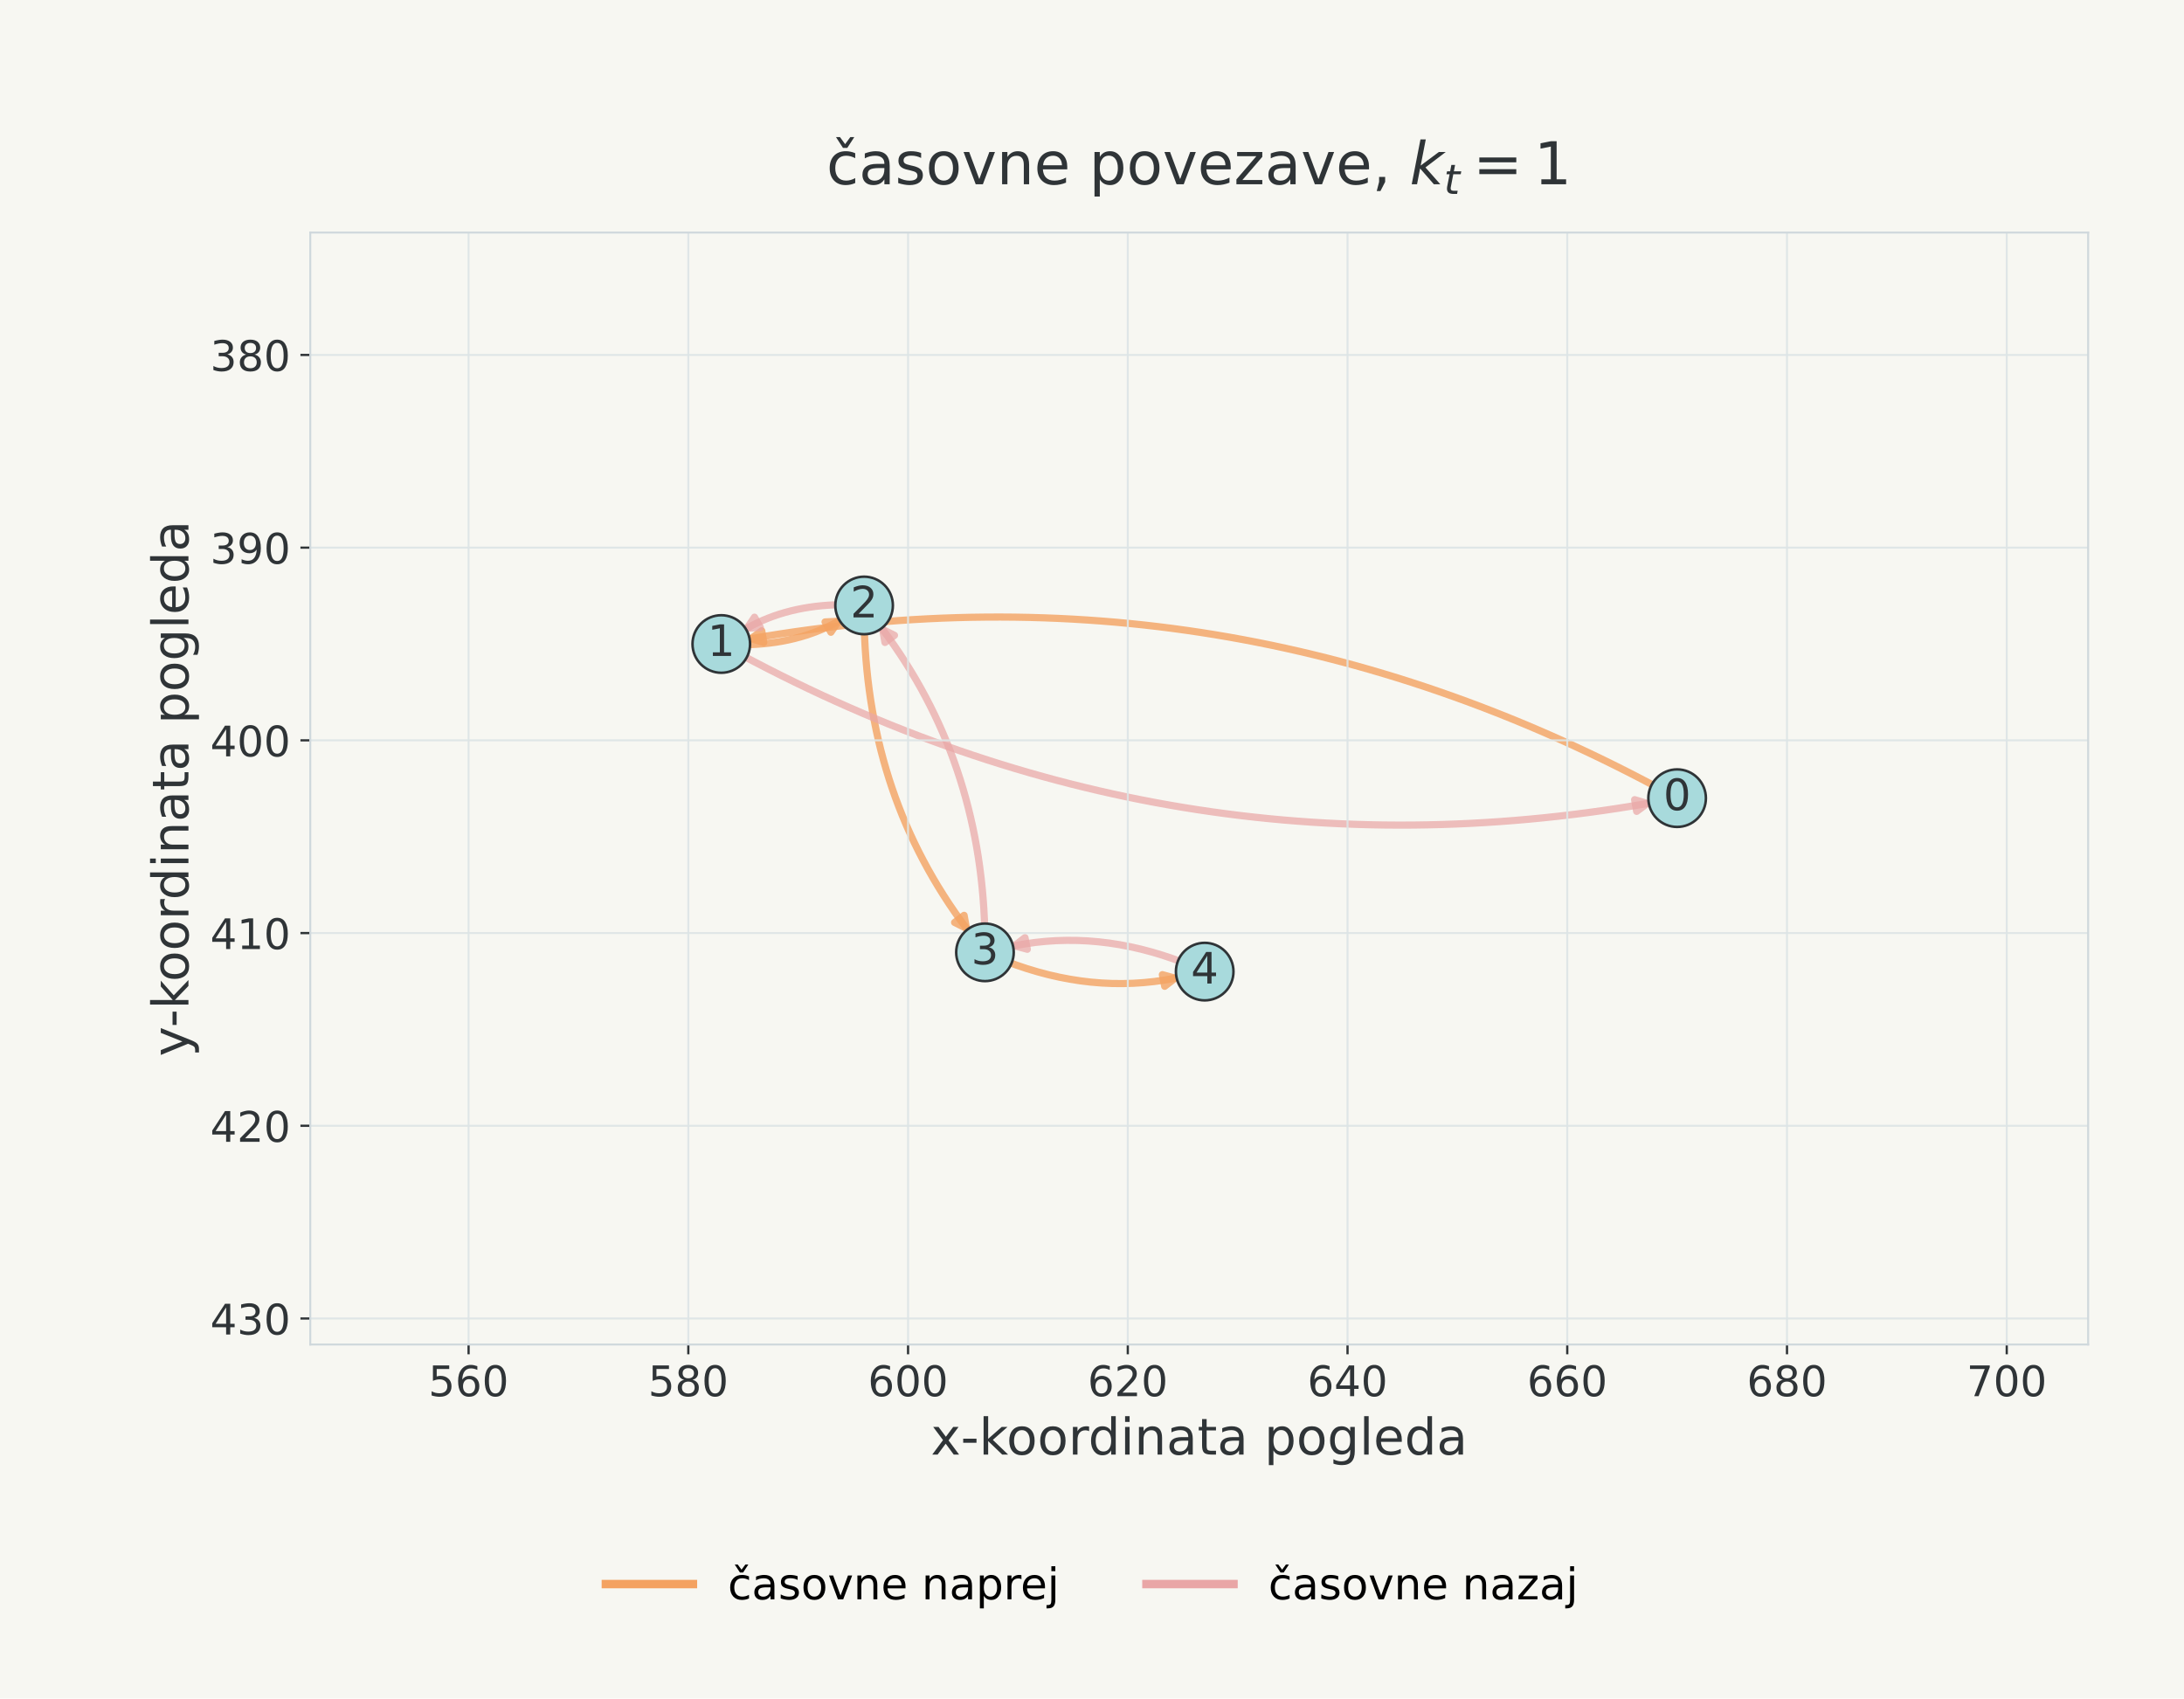
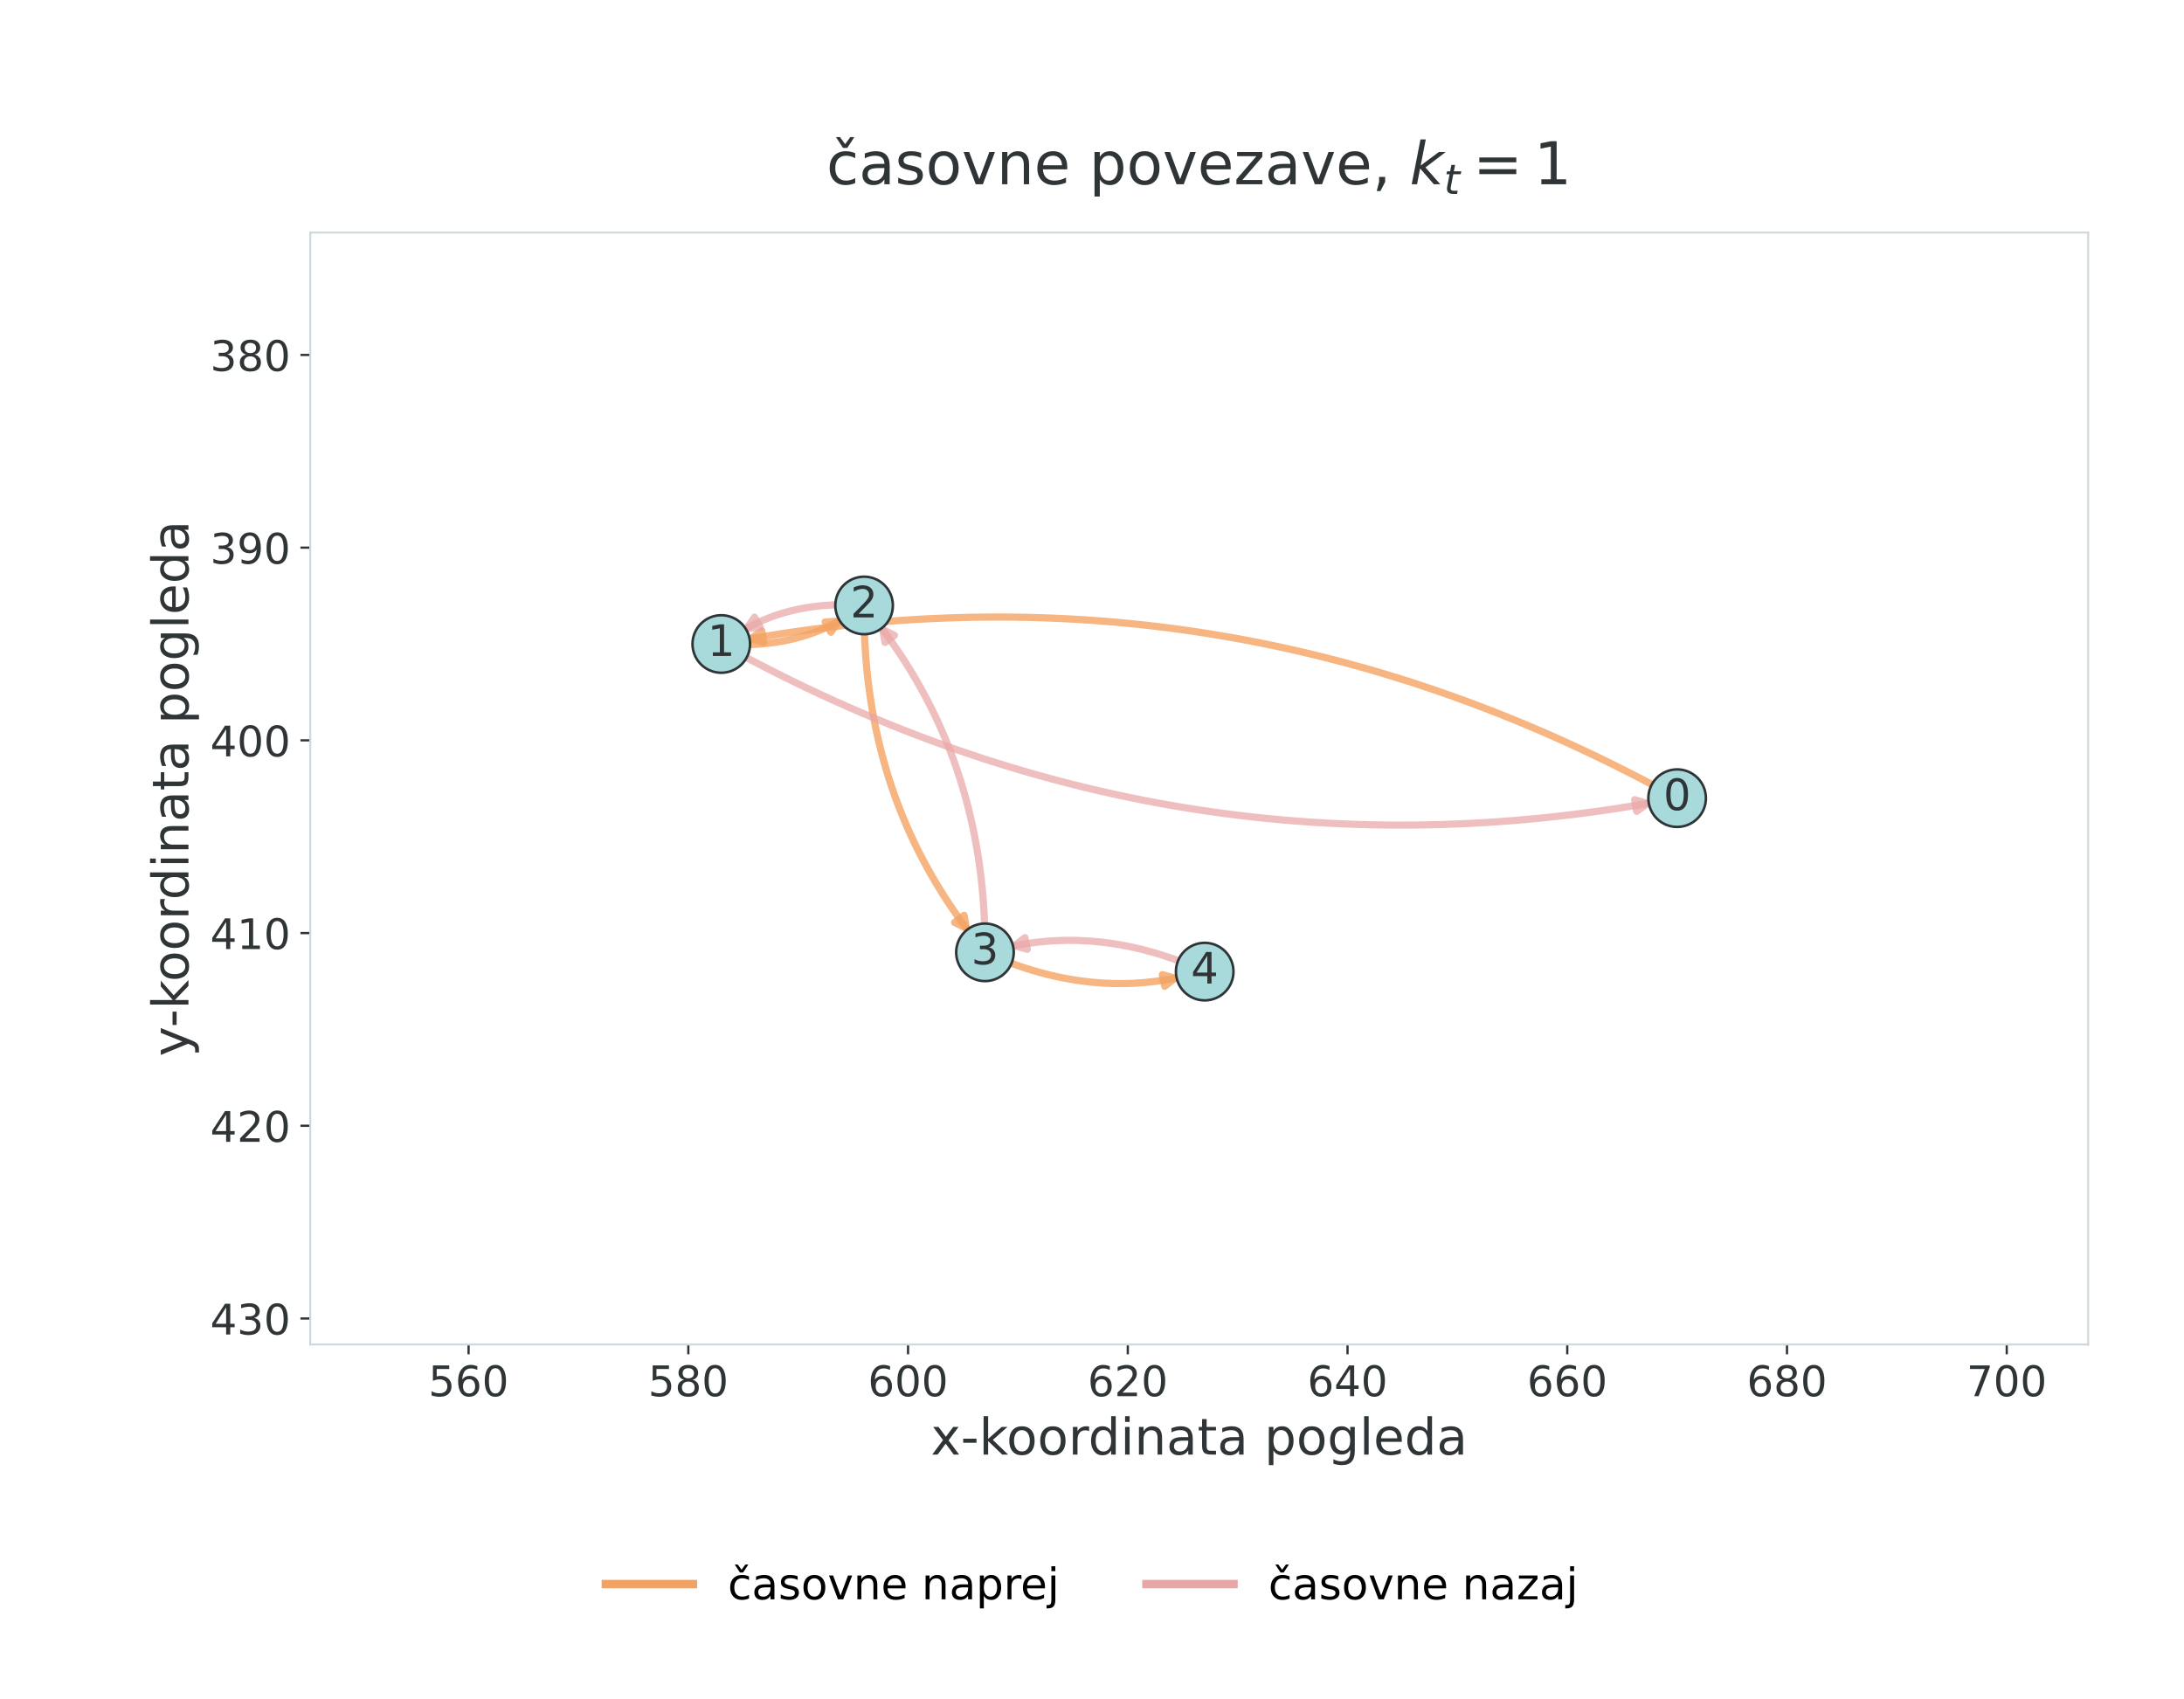
<svg xmlns="http://www.w3.org/2000/svg" xmlns:xlink="http://www.w3.org/1999/xlink" width="777.6pt" height="604.8pt" viewBox="0 0 777.6 604.8" version="1.1">
  <defs>
    <style type="text/css">*{stroke-linejoin: round; stroke-linecap: butt}</style>
  </defs>
  <g id="figure_1">
    <g id="patch_1">
-       <path d="M 0 604.8  L 777.6 604.8  L 777.6 0  L 0 0  z " style="fill: #f7f7f2" />
+       <path d="M 0 604.8  L 777.6 604.8  L 777.6 0  L 0 0  L 0 604.8  z " style="fill: none" />
    </g>
    <g id="axes_1">
      <g id="patch_2">
-         <path d="M 110.468 478.744  L 743.472 478.744  L 743.472 82.808  L 110.468 82.808  z " style="fill: #f7f7f2" />
+         <path d="M 110.468 478.744  L 743.472 478.744  L 743.472 82.808  L 110.468 82.808  L 110.468 478.744  z " style="fill: none" />
      </g>
      <g id="patch_3">
-         <path d="M 590.175 280.419  Q 436.431 198.098 267.416 227.415  " clip-path="url(#p01cacf6491)" style="fill: none; opacity: 0.8; stroke: #f4a261; stroke-width: 2.556; stroke-linecap: round" />
-         <path d="M 271.939 228.774  L 267.416 227.415  L 271.217 224.612  z " clip-path="url(#p01cacf6491)" style="fill: #f4a261; opacity: 0.8; stroke: #f4a261; stroke-width: 2.556; stroke-linecap: round" />
+         <path d="M 590.175 280.419  Q 436.431 198.098 267.416 227.415  " clip-path="url(#pa58128b455)" style="fill: none; opacity: 0.8; stroke: #f4a261; stroke-width: 2.556; stroke-linecap: round" />
+         <path d="M 271.939 228.774  L 267.416 227.415  L 271.217 224.612  z " clip-path="url(#pa58128b455)" style="fill: #f4a261; opacity: 0.8; stroke: #f4a261; stroke-width: 2.556; stroke-linecap: round" />
      </g>
      <g id="patch_4">
-         <path d="M 264.725 229.592  Q 284.098 229.35 298.475 221.218  " clip-path="url(#p01cacf6491)" style="fill: none; opacity: 0.8; stroke: #f4a261; stroke-width: 2.556; stroke-linecap: round" />
-         <path d="M 293.759 221.459  L 298.475 221.218  L 295.838 225.136  z " clip-path="url(#p01cacf6491)" style="fill: #f4a261; opacity: 0.8; stroke: #f4a261; stroke-width: 2.556; stroke-linecap: round" />
+         <path d="M 264.725 229.592  Q 284.098 229.35 298.475 221.218  " clip-path="url(#pa58128b455)" style="fill: none; opacity: 0.8; stroke: #f4a261; stroke-width: 2.556; stroke-linecap: round" />
+         <path d="M 293.759 221.459  L 298.475 221.218  L 295.838 225.136  z " clip-path="url(#pa58128b455)" style="fill: #f4a261; opacity: 0.8; stroke: #f4a261; stroke-width: 2.556; stroke-linecap: round" />
      </g>
      <g id="patch_5">
-         <path d="M 307.725 223.507  Q 309.346 284.254 344.105 330.573  " clip-path="url(#p01cacf6491)" style="fill: none; opacity: 0.8; stroke: #f4a261; stroke-width: 2.556; stroke-linecap: round" />
-         <path d="M 343.259 325.927  L 344.105 330.573  L 339.88 328.462  z " clip-path="url(#p01cacf6491)" style="fill: #f4a261; opacity: 0.8; stroke: #f4a261; stroke-width: 2.556; stroke-linecap: round" />
+         <path d="M 307.725 223.507  Q 309.346 284.254 344.105 330.573  " clip-path="url(#pa58128b455)" style="fill: none; opacity: 0.8; stroke: #f4a261; stroke-width: 2.556; stroke-linecap: round" />
+         <path d="M 343.259 325.927  L 344.105 330.573  L 339.88 328.462  z " clip-path="url(#pa58128b455)" style="fill: #f4a261; opacity: 0.8; stroke: #f4a261; stroke-width: 2.556; stroke-linecap: round" />
      </g>
      <g id="patch_6">
-         <path d="M 357.978 342.202  Q 388.788 354.175 418.41 348.304  " clip-path="url(#p01cacf6491)" style="fill: none; opacity: 0.8; stroke: #f4a261; stroke-width: 2.556; stroke-linecap: round" />
-         <path d="M 413.856 347.053  L 418.41 348.304  L 414.677 351.197  z " clip-path="url(#p01cacf6491)" style="fill: #f4a261; opacity: 0.8; stroke: #f4a261; stroke-width: 2.556; stroke-linecap: round" />
+         <path d="M 357.978 342.202  Q 388.788 354.175 418.41 348.304  " clip-path="url(#pa58128b455)" style="fill: none; opacity: 0.8; stroke: #f4a261; stroke-width: 2.556; stroke-linecap: round" />
+         <path d="M 413.856 347.053  L 418.41 348.304  L 414.677 351.197  z " clip-path="url(#pa58128b455)" style="fill: #f4a261; opacity: 0.8; stroke: #f4a261; stroke-width: 2.556; stroke-linecap: round" />
      </g>
      <g id="patch_7">
-         <path d="M 263.765 233.099  Q 417.509 315.42 586.524 286.103  " clip-path="url(#p01cacf6491)" style="fill: none; opacity: 0.72; stroke: #e9a6a6; stroke-width: 2.556; stroke-linecap: round" />
-         <path d="M 582.001 284.744  L 586.524 286.103  L 582.723 288.906  z " clip-path="url(#p01cacf6491)" style="fill: #e9a6a6; opacity: 0.72; stroke: #e9a6a6; stroke-width: 2.556; stroke-linecap: round" />
+         <path d="M 263.765 233.099  Q 417.509 315.42 586.524 286.103  " clip-path="url(#pa58128b455)" style="fill: none; opacity: 0.72; stroke: #e9a6a6; stroke-width: 2.556; stroke-linecap: round" />
+         <path d="M 582.001 284.744  L 586.524 286.103  L 582.723 288.906  z " clip-path="url(#pa58128b455)" style="fill: #e9a6a6; opacity: 0.72; stroke: #e9a6a6; stroke-width: 2.556; stroke-linecap: round" />
      </g>
      <g id="patch_8">
-         <path d="M 299.743 215.307  Q 280.37 215.549 265.993 223.68  " clip-path="url(#p01cacf6491)" style="fill: none; opacity: 0.72; stroke: #e9a6a6; stroke-width: 2.556; stroke-linecap: round" />
-         <path d="M 270.71 223.439  L 265.993 223.68  L 268.63 219.763  z " clip-path="url(#p01cacf6491)" style="fill: #e9a6a6; opacity: 0.72; stroke: #e9a6a6; stroke-width: 2.556; stroke-linecap: round" />
+         <path d="M 299.743 215.307  Q 280.37 215.549 265.993 223.68  " clip-path="url(#pa58128b455)" style="fill: none; opacity: 0.72; stroke: #e9a6a6; stroke-width: 2.556; stroke-linecap: round" />
+         <path d="M 270.71 223.439  L 265.993 223.68  L 268.63 219.763  z " clip-path="url(#pa58128b455)" style="fill: #e9a6a6; opacity: 0.72; stroke: #e9a6a6; stroke-width: 2.556; stroke-linecap: round" />
      </g>
      <g id="patch_9">
-         <path d="M 350.626 331.183  Q 349.005 270.436 314.246 224.117  " clip-path="url(#p01cacf6491)" style="fill: none; opacity: 0.72; stroke: #e9a6a6; stroke-width: 2.556; stroke-linecap: round" />
-         <path d="M 315.092 228.764  L 314.246 224.117  L 318.471 226.228  z " clip-path="url(#p01cacf6491)" style="fill: #e9a6a6; opacity: 0.72; stroke: #e9a6a6; stroke-width: 2.556; stroke-linecap: round" />
+         <path d="M 350.626 331.183  Q 349.005 270.436 314.246 224.117  " clip-path="url(#pa58128b455)" style="fill: none; opacity: 0.72; stroke: #e9a6a6; stroke-width: 2.556; stroke-linecap: round" />
+         <path d="M 315.092 228.764  L 314.246 224.117  L 318.471 226.228  z " clip-path="url(#pa58128b455)" style="fill: #e9a6a6; opacity: 0.72; stroke: #e9a6a6; stroke-width: 2.556; stroke-linecap: round" />
      </g>
      <g id="patch_10">
-         <path d="M 421.638 342.865  Q 390.828 330.893 361.207 336.764  " clip-path="url(#p01cacf6491)" style="fill: none; opacity: 0.72; stroke: #e9a6a6; stroke-width: 2.556; stroke-linecap: round" />
-         <path d="M 365.761 338.014  L 361.207 336.764  L 364.939 333.871  z " clip-path="url(#p01cacf6491)" style="fill: #e9a6a6; opacity: 0.72; stroke: #e9a6a6; stroke-width: 2.556; stroke-linecap: round" />
+         <path d="M 421.638 342.865  Q 390.828 330.893 361.207 336.764  " clip-path="url(#pa58128b455)" style="fill: none; opacity: 0.72; stroke: #e9a6a6; stroke-width: 2.556; stroke-linecap: round" />
+         <path d="M 365.761 338.014  L 361.207 336.764  L 364.939 333.871  z " clip-path="url(#pa58128b455)" style="fill: #e9a6a6; opacity: 0.72; stroke: #e9a6a6; stroke-width: 2.556; stroke-linecap: round" />
      </g>
      <g id="matplotlib.axis_1">
        <g id="xtick_1">
          <g id="line2d_1">
-             <path d="M 166.837 478.744  L 166.837 82.808  " clip-path="url(#p01cacf6491)" style="fill: none; stroke: #dde4e6; stroke-opacity: 0.9; stroke-width: 0.7; stroke-linecap: square" />
-           </g>
-           <g id="line2d_2">
            <defs>
-               <path id="m3d776be1ea" d="M 0 0  L 0 3.5  " style="stroke: #2f3437; stroke-width: 0.8" />
+               <path id="m518c1b91f5" d="M 0 0  L 0 3.5  " style="stroke: #2f3437; stroke-width: 0.8" />
            </defs>
            <g>
-               <use xlink:href="#m3d776be1ea" x="166.837" y="478.744" style="fill: #2f3437; stroke: #2f3437; stroke-width: 0.8" />
+               <use xlink:href="#m518c1b91f5" x="166.837" y="478.744" style="fill: #2f3437; stroke: #2f3437; stroke-width: 0.8" />
            </g>
          </g>
          <g id="text_1">
            <text style="font-size: 15px; font-family: 'DejaVu Sans'; text-anchor: middle; fill: #2f3437" x="166.837" y="497.142" transform="rotate(-0 166.8367 497.1417)">560</text>
          </g>
        </g>
        <g id="xtick_2">
-           <g id="line2d_3">
-             <path d="M 245.072 478.744  L 245.072 82.808  " clip-path="url(#p01cacf6491)" style="fill: none; stroke: #dde4e6; stroke-opacity: 0.9; stroke-width: 0.7; stroke-linecap: square" />
-           </g>
-           <g id="line2d_4">
-             <g>
-               <use xlink:href="#m3d776be1ea" x="245.072" y="478.744" style="fill: #2f3437; stroke: #2f3437; stroke-width: 0.8" />
+           <g id="line2d_2">
+             <g>
+               <use xlink:href="#m518c1b91f5" x="245.072" y="478.744" style="fill: #2f3437; stroke: #2f3437; stroke-width: 0.8" />
            </g>
          </g>
          <g id="text_2">
            <text style="font-size: 15px; font-family: 'DejaVu Sans'; text-anchor: middle; fill: #2f3437" x="245.072" y="497.142" transform="rotate(-0 245.0723 497.1417)">580</text>
          </g>
        </g>
        <g id="xtick_3">
-           <g id="line2d_5">
-             <path d="M 323.308 478.744  L 323.308 82.808  " clip-path="url(#p01cacf6491)" style="fill: none; stroke: #dde4e6; stroke-opacity: 0.9; stroke-width: 0.7; stroke-linecap: square" />
-           </g>
-           <g id="line2d_6">
-             <g>
-               <use xlink:href="#m3d776be1ea" x="323.308" y="478.744" style="fill: #2f3437; stroke: #2f3437; stroke-width: 0.8" />
+           <g id="line2d_3">
+             <g>
+               <use xlink:href="#m518c1b91f5" x="323.308" y="478.744" style="fill: #2f3437; stroke: #2f3437; stroke-width: 0.8" />
            </g>
          </g>
          <g id="text_3">
            <text style="font-size: 15px; font-family: 'DejaVu Sans'; text-anchor: middle; fill: #2f3437" x="323.308" y="497.142" transform="rotate(-0 323.3079 497.1417)">600</text>
          </g>
        </g>
        <g id="xtick_4">
-           <g id="line2d_7">
-             <path d="M 401.543 478.744  L 401.543 82.808  " clip-path="url(#p01cacf6491)" style="fill: none; stroke: #dde4e6; stroke-opacity: 0.9; stroke-width: 0.7; stroke-linecap: square" />
-           </g>
-           <g id="line2d_8">
-             <g>
-               <use xlink:href="#m3d776be1ea" x="401.543" y="478.744" style="fill: #2f3437; stroke: #2f3437; stroke-width: 0.8" />
+           <g id="line2d_4">
+             <g>
+               <use xlink:href="#m518c1b91f5" x="401.543" y="478.744" style="fill: #2f3437; stroke: #2f3437; stroke-width: 0.8" />
            </g>
          </g>
          <g id="text_4">
            <text style="font-size: 15px; font-family: 'DejaVu Sans'; text-anchor: middle; fill: #2f3437" x="401.543" y="497.142" transform="rotate(-0 401.5434 497.1417)">620</text>
          </g>
        </g>
        <g id="xtick_5">
-           <g id="line2d_9">
-             <path d="M 479.779 478.744  L 479.779 82.808  " clip-path="url(#p01cacf6491)" style="fill: none; stroke: #dde4e6; stroke-opacity: 0.9; stroke-width: 0.7; stroke-linecap: square" />
-           </g>
-           <g id="line2d_10">
-             <g>
-               <use xlink:href="#m3d776be1ea" x="479.779" y="478.744" style="fill: #2f3437; stroke: #2f3437; stroke-width: 0.8" />
+           <g id="line2d_5">
+             <g>
+               <use xlink:href="#m518c1b91f5" x="479.779" y="478.744" style="fill: #2f3437; stroke: #2f3437; stroke-width: 0.8" />
            </g>
          </g>
          <g id="text_5">
            <text style="font-size: 15px; font-family: 'DejaVu Sans'; text-anchor: middle; fill: #2f3437" x="479.779" y="497.142" transform="rotate(-0 479.779 497.1417)">640</text>
          </g>
        </g>
        <g id="xtick_6">
-           <g id="line2d_11">
-             <path d="M 558.015 478.744  L 558.015 82.808  " clip-path="url(#p01cacf6491)" style="fill: none; stroke: #dde4e6; stroke-opacity: 0.9; stroke-width: 0.7; stroke-linecap: square" />
-           </g>
-           <g id="line2d_12">
-             <g>
-               <use xlink:href="#m3d776be1ea" x="558.015" y="478.744" style="fill: #2f3437; stroke: #2f3437; stroke-width: 0.8" />
+           <g id="line2d_6">
+             <g>
+               <use xlink:href="#m518c1b91f5" x="558.015" y="478.744" style="fill: #2f3437; stroke: #2f3437; stroke-width: 0.8" />
            </g>
          </g>
          <g id="text_6">
            <text style="font-size: 15px; font-family: 'DejaVu Sans'; text-anchor: middle; fill: #2f3437" x="558.015" y="497.142" transform="rotate(-0 558.0146 497.1417)">660</text>
          </g>
        </g>
        <g id="xtick_7">
-           <g id="line2d_13">
-             <path d="M 636.25 478.744  L 636.25 82.808  " clip-path="url(#p01cacf6491)" style="fill: none; stroke: #dde4e6; stroke-opacity: 0.9; stroke-width: 0.7; stroke-linecap: square" />
-           </g>
-           <g id="line2d_14">
-             <g>
-               <use xlink:href="#m3d776be1ea" x="636.25" y="478.744" style="fill: #2f3437; stroke: #2f3437; stroke-width: 0.8" />
+           <g id="line2d_7">
+             <g>
+               <use xlink:href="#m518c1b91f5" x="636.25" y="478.744" style="fill: #2f3437; stroke: #2f3437; stroke-width: 0.8" />
            </g>
          </g>
          <g id="text_7">
            <text style="font-size: 15px; font-family: 'DejaVu Sans'; text-anchor: middle; fill: #2f3437" x="636.25" y="497.142" transform="rotate(-0 636.2502 497.1417)">680</text>
          </g>
        </g>
        <g id="xtick_8">
-           <g id="line2d_15">
-             <path d="M 714.486 478.744  L 714.486 82.808  " clip-path="url(#p01cacf6491)" style="fill: none; stroke: #dde4e6; stroke-opacity: 0.9; stroke-width: 0.7; stroke-linecap: square" />
-           </g>
-           <g id="line2d_16">
-             <g>
-               <use xlink:href="#m3d776be1ea" x="714.486" y="478.744" style="fill: #2f3437; stroke: #2f3437; stroke-width: 0.8" />
+           <g id="line2d_8">
+             <g>
+               <use xlink:href="#m518c1b91f5" x="714.486" y="478.744" style="fill: #2f3437; stroke: #2f3437; stroke-width: 0.8" />
            </g>
          </g>
          <g id="text_8">
            <text style="font-size: 15px; font-family: 'DejaVu Sans'; text-anchor: middle; fill: #2f3437" x="714.486" y="497.142" transform="rotate(-0 714.4857 497.1417)">700</text>
          </g>
        </g>
        <g id="text_9">
          <text style="font-size: 18px; font-family: 'DejaVu Sans'; text-anchor: middle; fill: #2f3437" x="426.97" y="517.938" transform="rotate(-0 426.97 517.9384)">x-koordinata pogleda</text>
        </g>
      </g>
      <g id="matplotlib.axis_2">
        <g id="ytick_1">
-           <g id="line2d_17">
-             <path d="M 110.468 126.382  L 743.472 126.382  " clip-path="url(#p01cacf6491)" style="fill: none; stroke: #dde4e6; stroke-opacity: 0.9; stroke-width: 0.7; stroke-linecap: square" />
-           </g>
-           <g id="line2d_18">
+           <g id="line2d_9">
            <defs>
-               <path id="m48fa1c225a" d="M 0 0  L -3.5 0  " style="stroke: #2f3437; stroke-width: 0.8" />
+               <path id="m82084230fc" d="M 0 0  L -3.5 0  " style="stroke: #2f3437; stroke-width: 0.8" />
            </defs>
            <g>
-               <use xlink:href="#m48fa1c225a" x="110.468" y="126.382" style="fill: #2f3437; stroke: #2f3437; stroke-width: 0.8" />
+               <use xlink:href="#m82084230fc" x="110.468" y="126.382" style="fill: #2f3437; stroke: #2f3437; stroke-width: 0.8" />
            </g>
          </g>
          <g id="text_10">
            <text style="font-size: 15px; font-family: 'DejaVu Sans'; text-anchor: end; fill: #2f3437" x="103.468" y="132.08" transform="rotate(-0 103.468 132.0804)">380</text>
          </g>
        </g>
        <g id="ytick_2">
-           <g id="line2d_19">
-             <path d="M 110.468 195.001  L 743.472 195.001  " clip-path="url(#p01cacf6491)" style="fill: none; stroke: #dde4e6; stroke-opacity: 0.9; stroke-width: 0.7; stroke-linecap: square" />
-           </g>
-           <g id="line2d_20">
-             <g>
-               <use xlink:href="#m48fa1c225a" x="110.468" y="195.001" style="fill: #2f3437; stroke: #2f3437; stroke-width: 0.8" />
+           <g id="line2d_10">
+             <g>
+               <use xlink:href="#m82084230fc" x="110.468" y="195.001" style="fill: #2f3437; stroke: #2f3437; stroke-width: 0.8" />
            </g>
          </g>
          <g id="text_11">
            <text style="font-size: 15px; font-family: 'DejaVu Sans'; text-anchor: end; fill: #2f3437" x="103.468" y="200.7" transform="rotate(-0 103.468 200.7001)">390</text>
          </g>
        </g>
        <g id="ytick_3">
-           <g id="line2d_21">
-             <path d="M 110.468 263.621  L 743.472 263.621  " clip-path="url(#p01cacf6491)" style="fill: none; stroke: #dde4e6; stroke-opacity: 0.9; stroke-width: 0.7; stroke-linecap: square" />
-           </g>
-           <g id="line2d_22">
-             <g>
-               <use xlink:href="#m48fa1c225a" x="110.468" y="263.621" style="fill: #2f3437; stroke: #2f3437; stroke-width: 0.8" />
+           <g id="line2d_11">
+             <g>
+               <use xlink:href="#m82084230fc" x="110.468" y="263.621" style="fill: #2f3437; stroke: #2f3437; stroke-width: 0.8" />
            </g>
          </g>
          <g id="text_12">
            <text style="font-size: 15px; font-family: 'DejaVu Sans'; text-anchor: end; fill: #2f3437" x="103.468" y="269.32" transform="rotate(-0 103.468 269.3199)">400</text>
          </g>
        </g>
        <g id="ytick_4">
-           <g id="line2d_23">
-             <path d="M 110.468 332.241  L 743.472 332.241  " clip-path="url(#p01cacf6491)" style="fill: none; stroke: #dde4e6; stroke-opacity: 0.9; stroke-width: 0.7; stroke-linecap: square" />
-           </g>
-           <g id="line2d_24">
-             <g>
-               <use xlink:href="#m48fa1c225a" x="110.468" y="332.241" style="fill: #2f3437; stroke: #2f3437; stroke-width: 0.8" />
+           <g id="line2d_12">
+             <g>
+               <use xlink:href="#m82084230fc" x="110.468" y="332.241" style="fill: #2f3437; stroke: #2f3437; stroke-width: 0.8" />
            </g>
          </g>
          <g id="text_13">
            <text style="font-size: 15px; font-family: 'DejaVu Sans'; text-anchor: end; fill: #2f3437" x="103.468" y="337.94" transform="rotate(-0 103.468 337.9396)">410</text>
          </g>
        </g>
        <g id="ytick_5">
-           <g id="line2d_25">
-             <path d="M 110.468 400.861  L 743.472 400.861  " clip-path="url(#p01cacf6491)" style="fill: none; stroke: #dde4e6; stroke-opacity: 0.9; stroke-width: 0.7; stroke-linecap: square" />
-           </g>
-           <g id="line2d_26">
-             <g>
-               <use xlink:href="#m48fa1c225a" x="110.468" y="400.861" style="fill: #2f3437; stroke: #2f3437; stroke-width: 0.8" />
+           <g id="line2d_13">
+             <g>
+               <use xlink:href="#m82084230fc" x="110.468" y="400.861" style="fill: #2f3437; stroke: #2f3437; stroke-width: 0.8" />
            </g>
          </g>
          <g id="text_14">
            <text style="font-size: 15px; font-family: 'DejaVu Sans'; text-anchor: end; fill: #2f3437" x="103.468" y="406.559" transform="rotate(-0 103.468 406.5594)">420</text>
          </g>
        </g>
        <g id="ytick_6">
-           <g id="line2d_27">
-             <path d="M 110.468 469.48  L 743.472 469.48  " clip-path="url(#p01cacf6491)" style="fill: none; stroke: #dde4e6; stroke-opacity: 0.9; stroke-width: 0.7; stroke-linecap: square" />
-           </g>
-           <g id="line2d_28">
-             <g>
-               <use xlink:href="#m48fa1c225a" x="110.468" y="469.48" style="fill: #2f3437; stroke: #2f3437; stroke-width: 0.8" />
+           <g id="line2d_14">
+             <g>
+               <use xlink:href="#m82084230fc" x="110.468" y="469.48" style="fill: #2f3437; stroke: #2f3437; stroke-width: 0.8" />
            </g>
          </g>
          <g id="text_15">
            <text style="font-size: 15px; font-family: 'DejaVu Sans'; text-anchor: end; fill: #2f3437" x="103.468" y="475.179" transform="rotate(-0 103.468 475.1792)">430</text>
          </g>
        </g>
        <g id="text_16">
          <text style="font-size: 18px; font-family: 'DejaVu Sans'; text-anchor: middle; fill: #2f3437" x="67.093" y="280.776" transform="rotate(-90 67.09331 280.776)">y-koordinata pogleda</text>
        </g>
      </g>
      <g id="patch_11">
        <path d="M 110.468 478.744  L 110.468 82.808  " style="fill: none; stroke: #cfd8dc; stroke-width: 0.7; stroke-linejoin: miter; stroke-linecap: square" />
      </g>
      <g id="patch_12">
        <path d="M 743.472 478.744  L 743.472 82.808  " style="fill: none; stroke: #cfd8dc; stroke-width: 0.7; stroke-linejoin: miter; stroke-linecap: square" />
      </g>
      <g id="patch_13">
        <path d="M 110.468 478.744  L 743.472 478.744  " style="fill: none; stroke: #cfd8dc; stroke-width: 0.7; stroke-linejoin: miter; stroke-linecap: square" />
      </g>
      <g id="patch_14">
        <path d="M 110.468 82.808  L 743.472 82.808  " style="fill: none; stroke: #cfd8dc; stroke-width: 0.7; stroke-linejoin: miter; stroke-linecap: square" />
      </g>
      <g id="PathCollection_1">
        <defs>
-           <path id="ma1dae1d28f" d="M 0 10.247  C 2.718 10.247 5.324 9.167 7.246 7.246  C 9.167 5.324 10.247 2.718 10.247 0  C 10.247 -2.718 9.167 -5.324 7.246 -7.246  C 5.324 -9.167 2.718 -10.247 0 -10.247  C -2.718 -10.247 -5.324 -9.167 -7.246 -7.246  C -9.167 -5.324 -10.247 -2.718 -10.247 0  C -10.247 2.718 -9.167 5.324 -7.246 7.246  C -5.324 9.167 -2.718 10.247 0 10.247  z " style="stroke: #2f3437; stroke-width: 0.9" />
+           <path id="m849a9ab2f5" d="M 0 10.247  C 2.718 10.247 5.324 9.167 7.246 7.246  C 9.167 5.324 10.247 2.718 10.247 0  C 10.247 -2.718 9.167 -5.324 7.246 -7.246  C 5.324 -9.167 2.718 -10.247 0 -10.247  C -2.718 -10.247 -5.324 -9.167 -7.246 -7.246  C -9.167 -5.324 -10.247 -2.718 -10.247 0  C -10.247 2.718 -9.167 5.324 -7.246 7.246  C -5.324 9.167 -2.718 10.247 0 10.247  z " style="stroke: #2f3437; stroke-width: 0.9" />
        </defs>
-         <g clip-path="url(#p01cacf6491)">
-           <use xlink:href="#ma1dae1d28f" x="597.132" y="284.207" style="fill: #a8dadc; stroke: #2f3437; stroke-width: 0.9" />
+         <g clip-path="url(#pa58128b455)">
+           <use xlink:href="#m849a9ab2f5" x="597.132" y="284.207" style="fill: #a8dadc; stroke: #2f3437; stroke-width: 0.9" />
        </g>
      </g>
      <g id="PathCollection_2">
-         <g clip-path="url(#p01cacf6491)">
-           <use xlink:href="#ma1dae1d28f" x="256.808" y="229.311" style="fill: #a8dadc; stroke: #2f3437; stroke-width: 0.9" />
+         <g clip-path="url(#pa58128b455)">
+           <use xlink:href="#m849a9ab2f5" x="256.808" y="229.311" style="fill: #a8dadc; stroke: #2f3437; stroke-width: 0.9" />
        </g>
      </g>
      <g id="PathCollection_3">
-         <g clip-path="url(#p01cacf6491)">
-           <use xlink:href="#ma1dae1d28f" x="307.661" y="215.587" style="fill: #a8dadc; stroke: #2f3437; stroke-width: 0.9" />
+         <g clip-path="url(#pa58128b455)">
+           <use xlink:href="#m849a9ab2f5" x="307.661" y="215.587" style="fill: #a8dadc; stroke: #2f3437; stroke-width: 0.9" />
        </g>
      </g>
      <g id="PathCollection_4">
-         <g clip-path="url(#p01cacf6491)">
-           <use xlink:href="#ma1dae1d28f" x="350.69" y="339.103" style="fill: #a8dadc; stroke: #2f3437; stroke-width: 0.9" />
+         <g clip-path="url(#pa58128b455)">
+           <use xlink:href="#m849a9ab2f5" x="350.69" y="339.103" style="fill: #a8dadc; stroke: #2f3437; stroke-width: 0.9" />
        </g>
      </g>
      <g id="PathCollection_5">
-         <g clip-path="url(#p01cacf6491)">
-           <use xlink:href="#ma1dae1d28f" x="428.926" y="345.965" style="fill: #a8dadc; stroke: #2f3437; stroke-width: 0.9" />
+         <g clip-path="url(#pa58128b455)">
+           <use xlink:href="#m849a9ab2f5" x="428.926" y="345.965" style="fill: #a8dadc; stroke: #2f3437; stroke-width: 0.9" />
        </g>
      </g>
      <g id="text_17">
        <g style="fill: #2f3437" transform="translate(294.25 65.808)">
          <text>
            <tspan x="0" y="-0.203" style="font-size: 21px; font-family: 'DejaVu Sans'; fill: #2f3437">č</tspan>
            <tspan x="11.546" y="-0.203" style="font-size: 21px; font-family: 'DejaVu Sans'; fill: #2f3437">a</tspan>
            <tspan x="24.415" y="-0.203" style="font-size: 21px; font-family: 'DejaVu Sans'; fill: #2f3437">s</tspan>
            <tspan x="35.355" y="-0.203" style="font-size: 21px; font-family: 'DejaVu Sans'; fill: #2f3437">o</tspan>
            <tspan x="48.204" y="-0.203" style="font-size: 21px; font-family: 'DejaVu Sans'; fill: #2f3437">v</tspan>
            <tspan x="60.631" y="-0.203" style="font-size: 21px; font-family: 'DejaVu Sans'; fill: #2f3437">n</tspan>
            <tspan x="73.941" y="-0.203" style="font-size: 21px; font-family: 'DejaVu Sans'; fill: #2f3437">e</tspan>
            <tspan x="86.861" y="-0.203" style="font-size: 21px; font-family: 'DejaVu Sans'; fill: #2f3437"> </tspan>
            <tspan x="93.536" y="-0.203" style="font-size: 21px; font-family: 'DejaVu Sans'; fill: #2f3437">p</tspan>
            <tspan x="106.866" y="-0.203" style="font-size: 21px; font-family: 'DejaVu Sans'; fill: #2f3437">o</tspan>
            <tspan x="119.714" y="-0.203" style="font-size: 21px; font-family: 'DejaVu Sans'; fill: #2f3437">v</tspan>
            <tspan x="132.142" y="-0.203" style="font-size: 21px; font-family: 'DejaVu Sans'; fill: #2f3437">e</tspan>
            <tspan x="145.062" y="-0.203" style="font-size: 21px; font-family: 'DejaVu Sans'; fill: #2f3437">z</tspan>
            <tspan x="156.085" y="-0.203" style="font-size: 21px; font-family: 'DejaVu Sans'; fill: #2f3437">a</tspan>
            <tspan x="168.954" y="-0.203" style="font-size: 21px; font-family: 'DejaVu Sans'; fill: #2f3437">v</tspan>
            <tspan x="181.381" y="-0.203" style="font-size: 21px; font-family: 'DejaVu Sans'; fill: #2f3437">e</tspan>
            <tspan x="194.301" y="-0.203" style="font-size: 21px; font-family: 'DejaVu Sans'; fill: #2f3437">,</tspan>
            <tspan x="200.977" y="-0.203" style="font-size: 21px; font-family: 'DejaVu Sans'; fill: #2f3437"> </tspan>
            <tspan x="230.242" y="-0.203" style="font-size: 21px; font-family: 'DejaVu Sans'; fill: #2f3437">=</tspan>
            <tspan x="251.929" y="-0.203" style="font-size: 21px; font-family: 'DejaVu Sans'; fill: #2f3437">1</tspan>
            <tspan x="207.652" y="-0.203" style="font-style: oblique; font-size: 21px; font-family: 'DejaVu Sans'; fill: #2f3437">k</tspan>
            <tspan x="219.813" y="3.242" style="font-style: oblique; font-size: 14.7px; font-family: 'DejaVu Sans'; fill: #2f3437">t</tspan>
          </text>
        </g>
      </g>
      <g id="text_18">
        <text style="font-size: 15.4px; font-family: 'DejaVu Sans'; text-anchor: middle; fill: #2f3437" x="597.132" y="288.456" transform="rotate(-0 597.1324 288.4564)">0</text>
      </g>
      <g id="text_19">
        <text style="font-size: 15.4px; font-family: 'DejaVu Sans'; text-anchor: middle; fill: #2f3437" x="256.808" y="233.561" transform="rotate(-0 256.8076 233.5606)">1</text>
      </g>
      <g id="text_20">
        <text style="font-size: 15.4px; font-family: 'DejaVu Sans'; text-anchor: middle; fill: #2f3437" x="307.661" y="219.837" transform="rotate(-0 307.6608 219.8367)">2</text>
      </g>
      <g id="text_21">
        <text style="font-size: 15.4px; font-family: 'DejaVu Sans'; text-anchor: middle; fill: #2f3437" x="350.69" y="343.352" transform="rotate(-0 350.6903 343.3522)">3</text>
      </g>
      <g id="text_22">
        <text style="font-size: 15.4px; font-family: 'DejaVu Sans'; text-anchor: middle; fill: #2f3437" x="428.926" y="350.214" transform="rotate(-0 428.9259 350.2142)">4</text>
      </g>
    </g>
    <g id="legend_1">
-       <g id="line2d_29">
+       <g id="line2d_15">
        <path d="M 215.715 564.057  L 231.215 564.057  L 246.715 564.057  " style="fill: none; stroke: #f4a261; stroke-width: 3; stroke-linecap: square" />
      </g>
      <g id="text_23">
        <text style="font-size: 15.5px; font-family: 'DejaVu Sans'; text-anchor: start" x="259.115" y="569.482" transform="rotate(-0 259.1146 569.4825)">časovne naprej</text>
      </g>
-       <g id="line2d_30">
+       <g id="line2d_16">
        <path d="M 408.183 564.057  L 423.683 564.057  L 439.183 564.057  " style="fill: none; stroke: #e9a6a6; stroke-width: 3; stroke-linecap: square" />
      </g>
      <g id="text_24">
        <text style="font-size: 15.5px; font-family: 'DejaVu Sans'; text-anchor: start" x="451.583" y="569.482" transform="rotate(-0 451.5835 569.4825)">časovne nazaj</text>
      </g>
    </g>
  </g>
  <defs>
-     <clipPath id="p01cacf6491">
+     <clipPath id="pa58128b455">
      <rect x="110.468" y="82.808" width="633.004" height="395.936" />
    </clipPath>
  </defs>
</svg>
